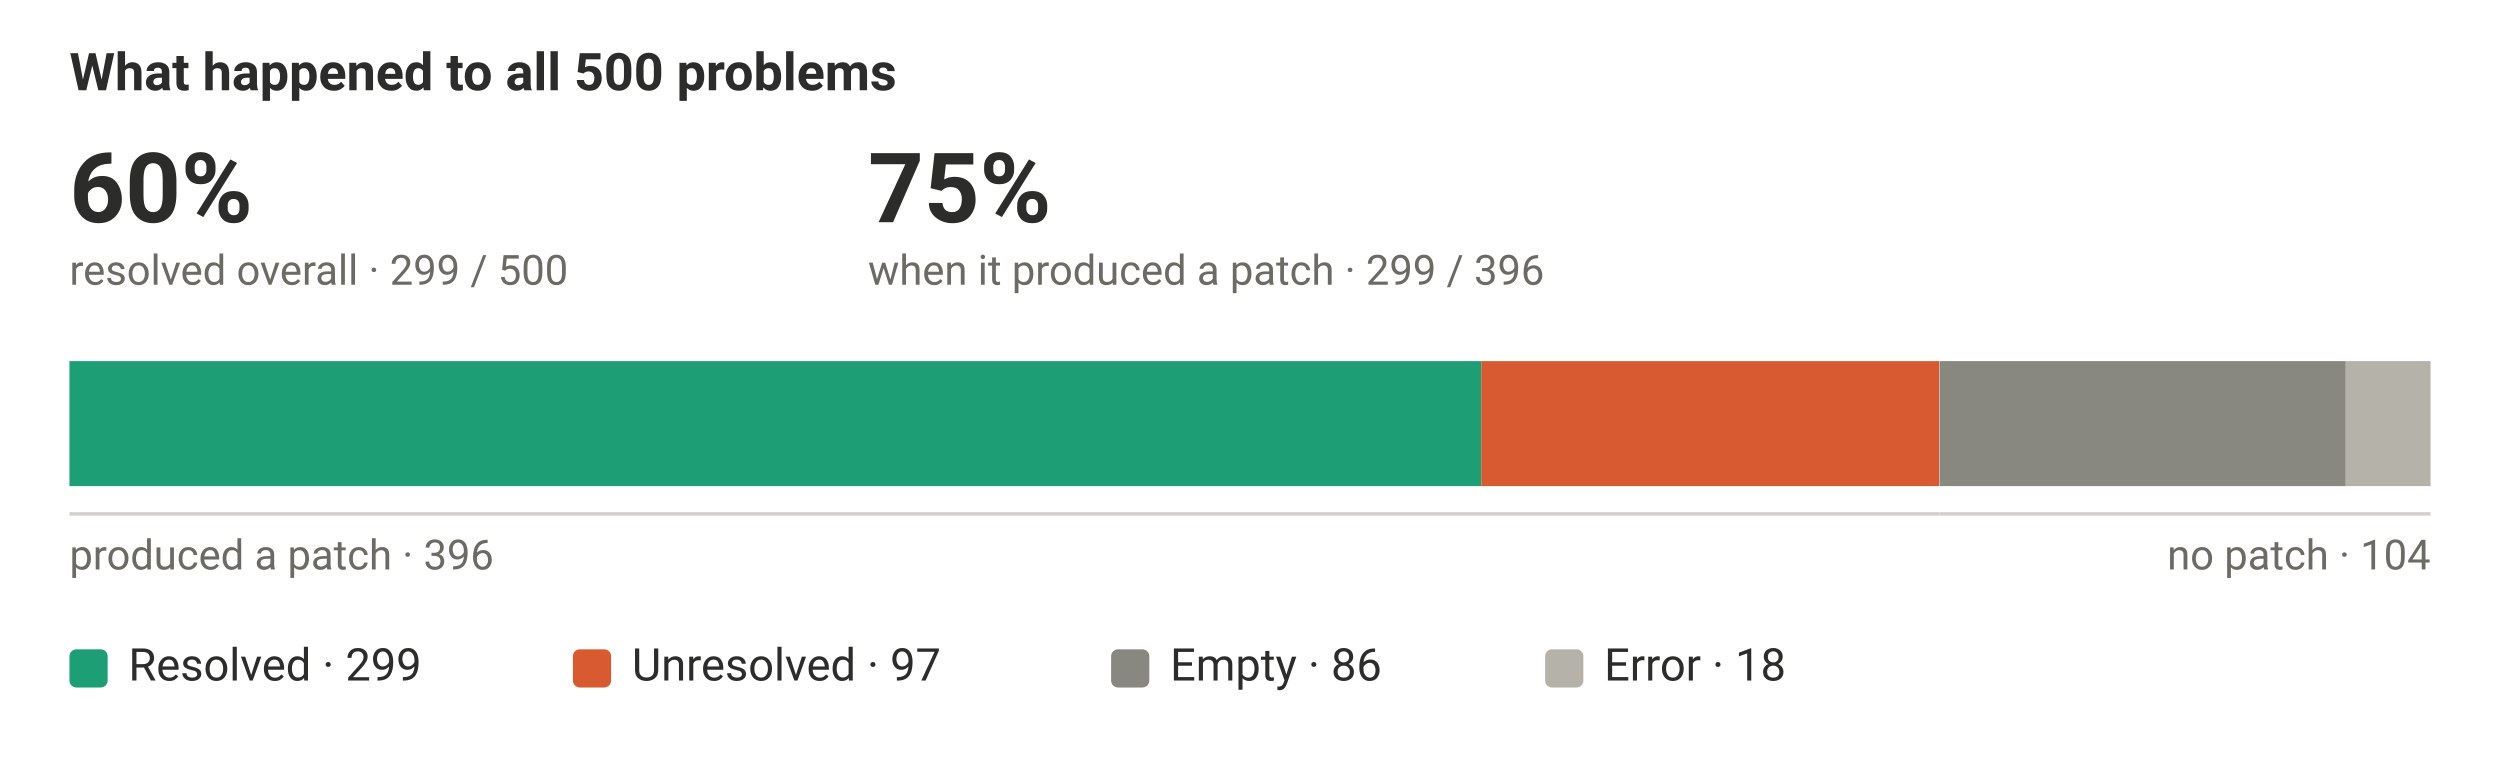
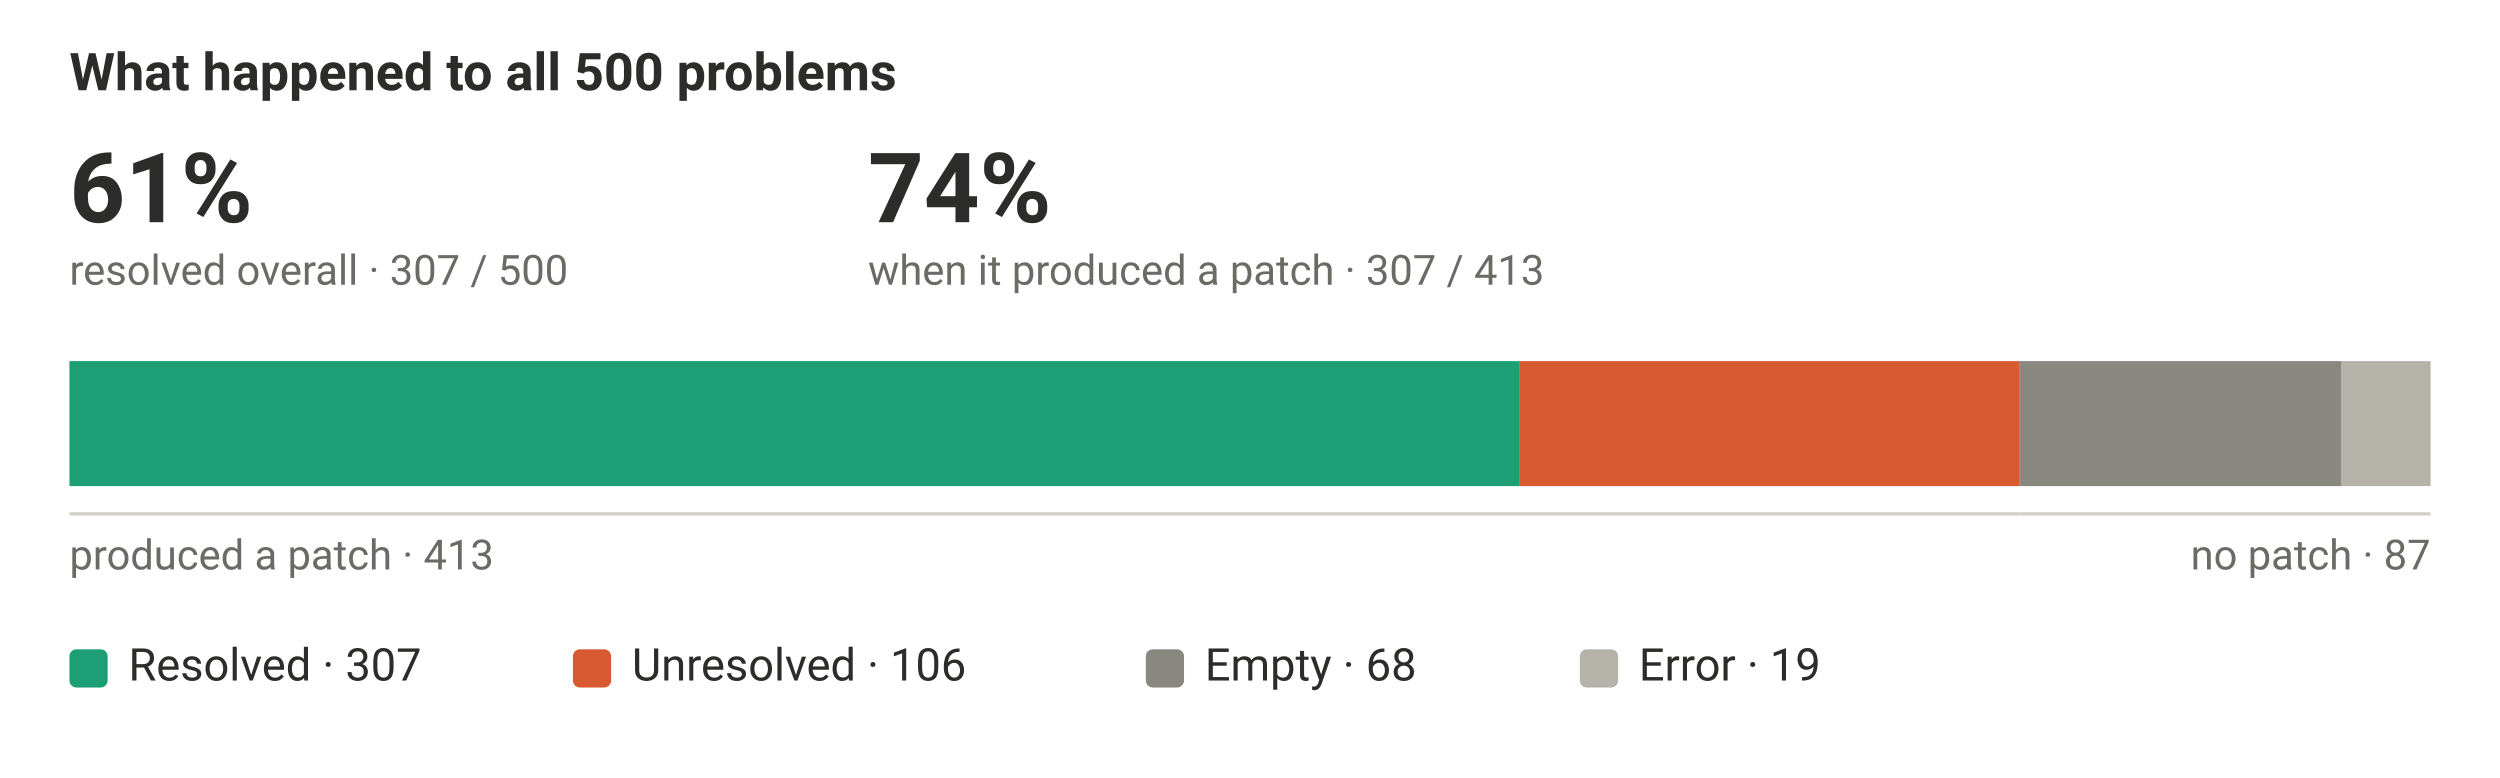
<svg xmlns="http://www.w3.org/2000/svg" viewBox="0 0 720 224" width="720" height="224" role="img" aria-labelledby="ttl">
  <style>
text{font-family:system-ui, -apple-system, 'Segoe UI', Roboto, Helvetica, Arial, sans-serif}
.t{fill:#2c2c2a}.m{fill:#6b6a64}.big{fill:#2c2c2a;font-weight:600}.h{fill:#2c2c2a;font-weight:600}
.axis{stroke:#d3d1c7}.track{fill:#eceae2}
@media (prefers-color-scheme:dark){
.t{fill:#e8e6dd}.m{fill:#a8a69c}.big{fill:#e8e6dd}.h{fill:#e8e6dd}
.axis{stroke:#45453f}.track{fill:#2e2e2b}
}
</style>
  <text class="h" x="20" y="26" font-size="15">What happened to all 500 problems</text>
-   <text class="big" x="20" y="64" font-size="28">60%</text>
-   <text class="m" x="20" y="82" font-size="12">resolved overall · 299 / 500</text>
-   <text class="big" x="250" y="64" font-size="28">75%</text>
-   <text class="m" x="250" y="82" font-size="12">when it produced a patch · 299 / 396</text>
-   <rect x="20.0" y="104" width="406.6" height="36" fill="#1D9E75" />
-   <rect x="426.6" y="104" width="131.9" height="36" fill="#D85A30" />
-   <rect x="558.6" y="104" width="117.0" height="36" fill="#888780" />
-   <rect x="675.5" y="104" width="24.5" height="36" fill="#B4B2A9" />
-   <line x1="20" y1="148" x2="558.6" y2="148" class="axis" stroke-width="1" />
-   <line x1="558.6" y1="148" x2="700" y2="148" class="axis" stroke-width="1" />
-   <text class="m" x="20" y="164" font-size="12">produced a patch · 396</text>
-   <text class="m" x="700" y="164" font-size="12" text-anchor="end">no patch · 104</text>
+   <text class="big" x="20" y="64" font-size="28">61%</text>
+   <text class="m" x="20" y="82" font-size="12">resolved overall · 307 / 500</text>
+   <text class="big" x="250" y="64" font-size="28">74%</text>
+   <text class="m" x="250" y="82" font-size="12">when it produced a patch · 307 / 413</text>
+   <rect x="20.0" y="104" width="417.5" height="36" fill="#1D9E75" />
+   <rect x="437.5" y="104" width="144.2" height="36" fill="#D85A30" />
+   <rect x="581.7" y="104" width="92.5" height="36" fill="#888780" />
+   <rect x="674.2" y="104" width="25.8" height="36" fill="#B4B2A9" />
+   <line x1="20" y1="148" x2="581.7" y2="148" class="axis" stroke-width="1" />
+   <line x1="581.7" y1="148" x2="700" y2="148" class="axis" stroke-width="1" />
+   <text class="m" x="20" y="164" font-size="12">produced a patch · 413</text>
+   <text class="m" x="700" y="164" font-size="12" text-anchor="end">no patch · 87</text>
  <rect x="20" y="187" width="11" height="11" rx="2" fill="#1D9E75" />
-   <text class="t" x="37" y="196" font-size="13">Resolved · 299</text>
+   <text class="t" x="37" y="196" font-size="13">Resolved · 307</text>
  <rect x="165" y="187" width="11" height="11" rx="2" fill="#D85A30" />
-   <text class="t" x="182" y="196" font-size="13">Unresolved · 97</text>
-   <rect x="320" y="187" width="11" height="11" rx="2" fill="#888780" />
-   <text class="t" x="337" y="196" font-size="13">Empty · 86</text>
-   <rect x="445" y="187" width="11" height="11" rx="2" fill="#B4B2A9" />
-   <text class="t" x="462" y="196" font-size="13">Error · 18</text>
+   <text class="t" x="182" y="196" font-size="13">Unresolved · 106</text>
+   <rect x="330" y="187" width="11" height="11" rx="2" fill="#888780" />
+   <text class="t" x="347" y="196" font-size="13">Empty · 68</text>
+   <rect x="455" y="187" width="11" height="11" rx="2" fill="#B4B2A9" />
+   <text class="t" x="472" y="196" font-size="13">Error · 19</text>
</svg>
